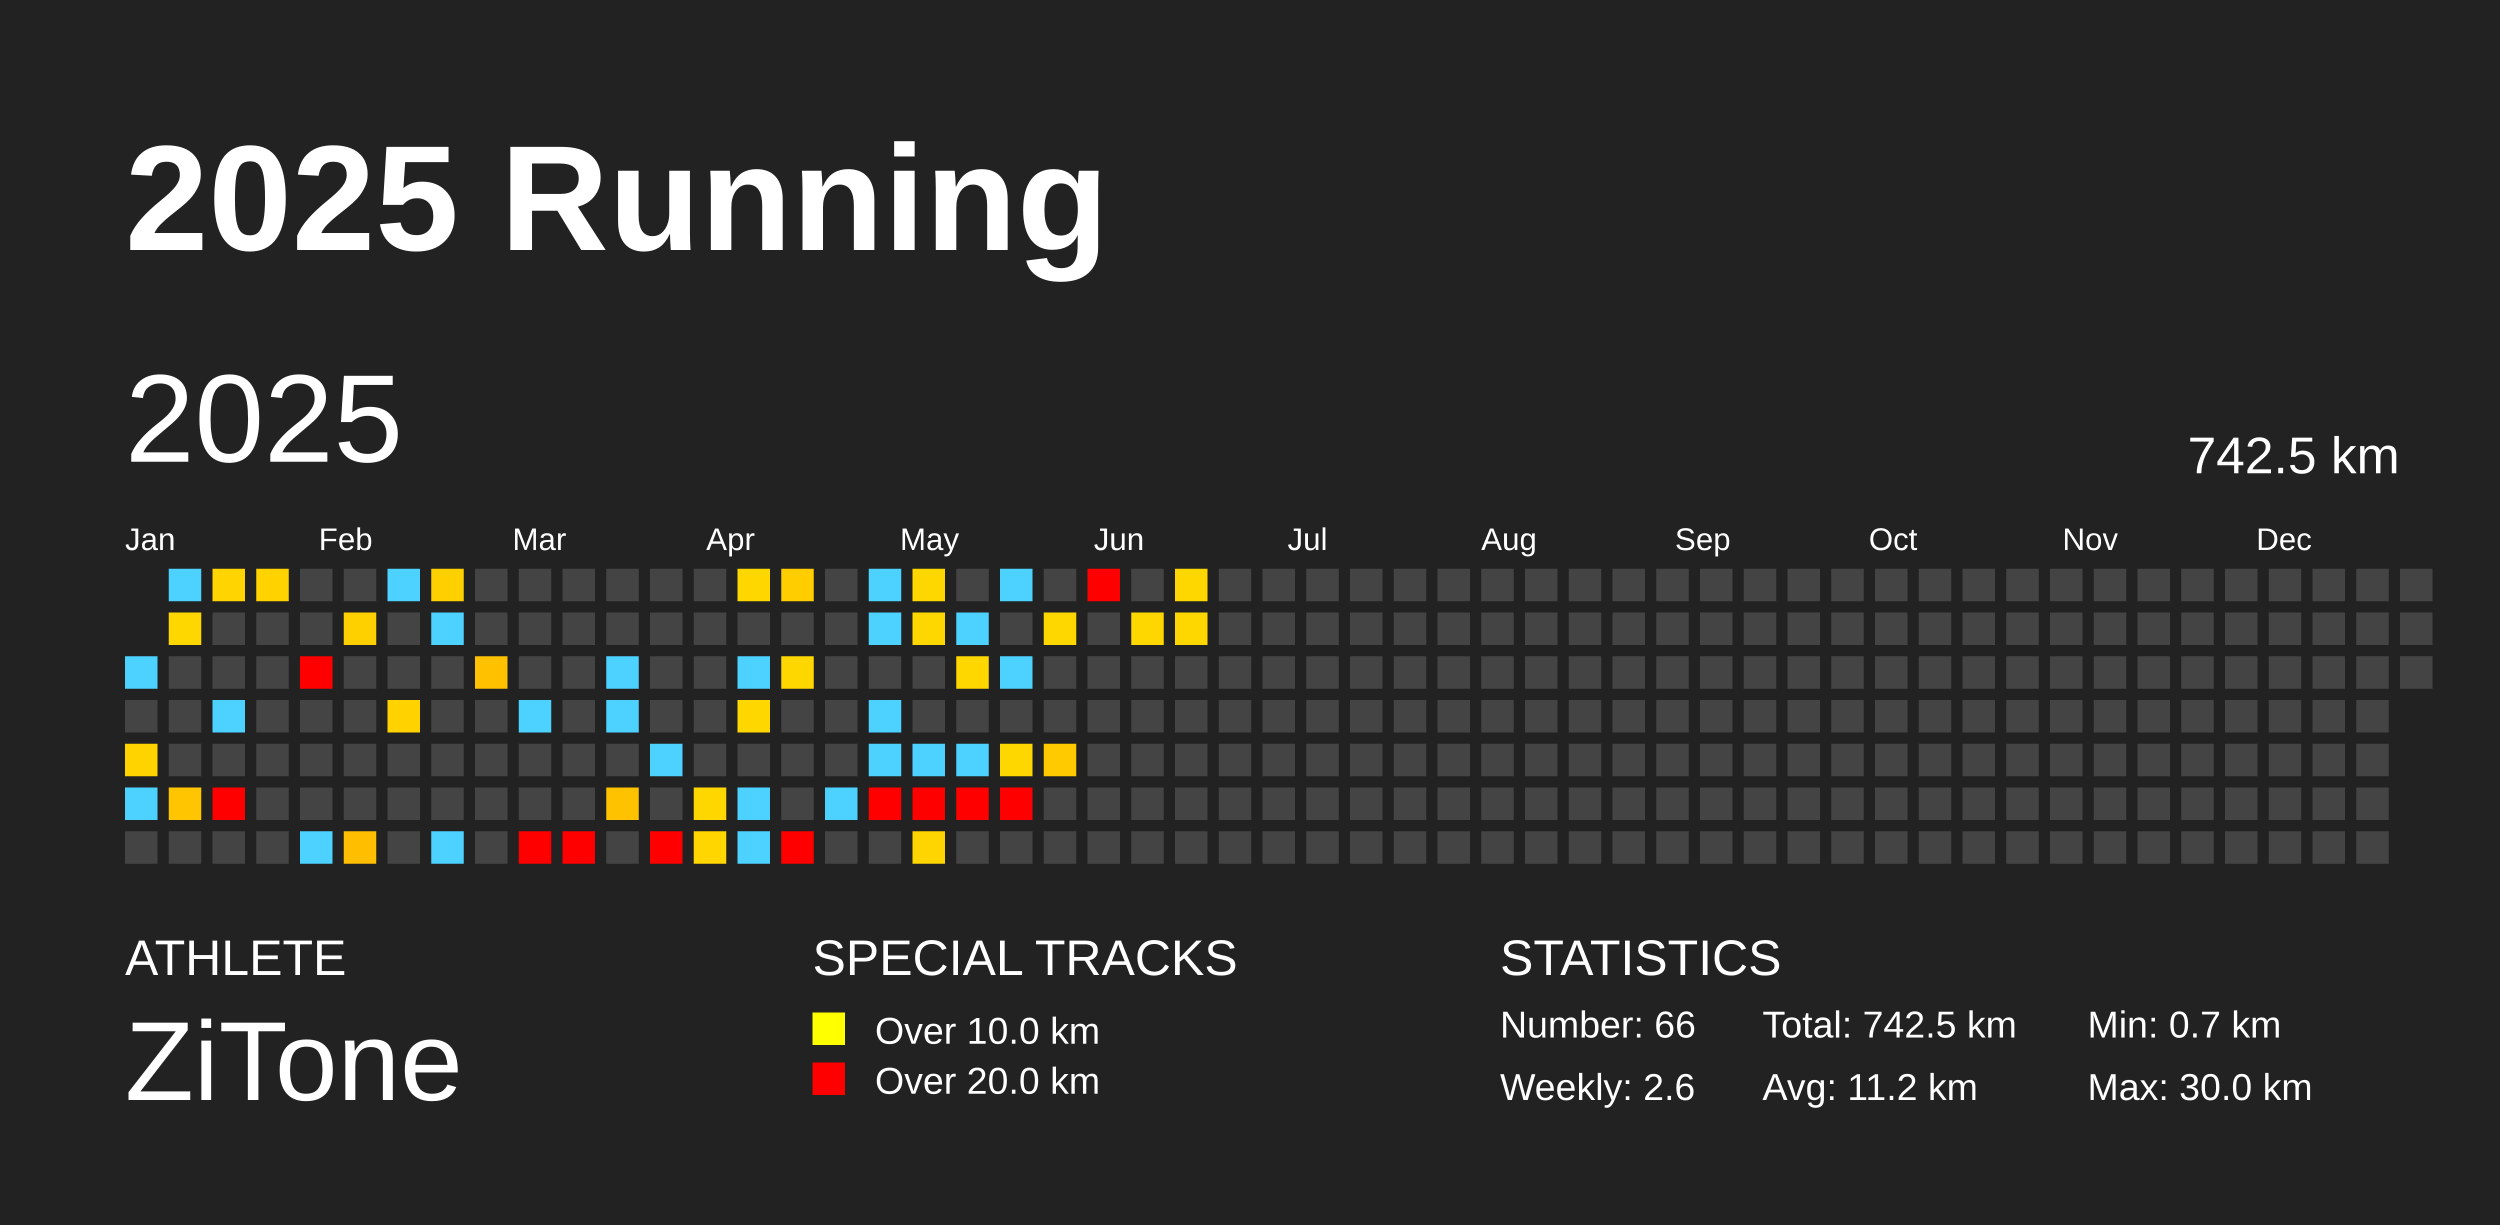
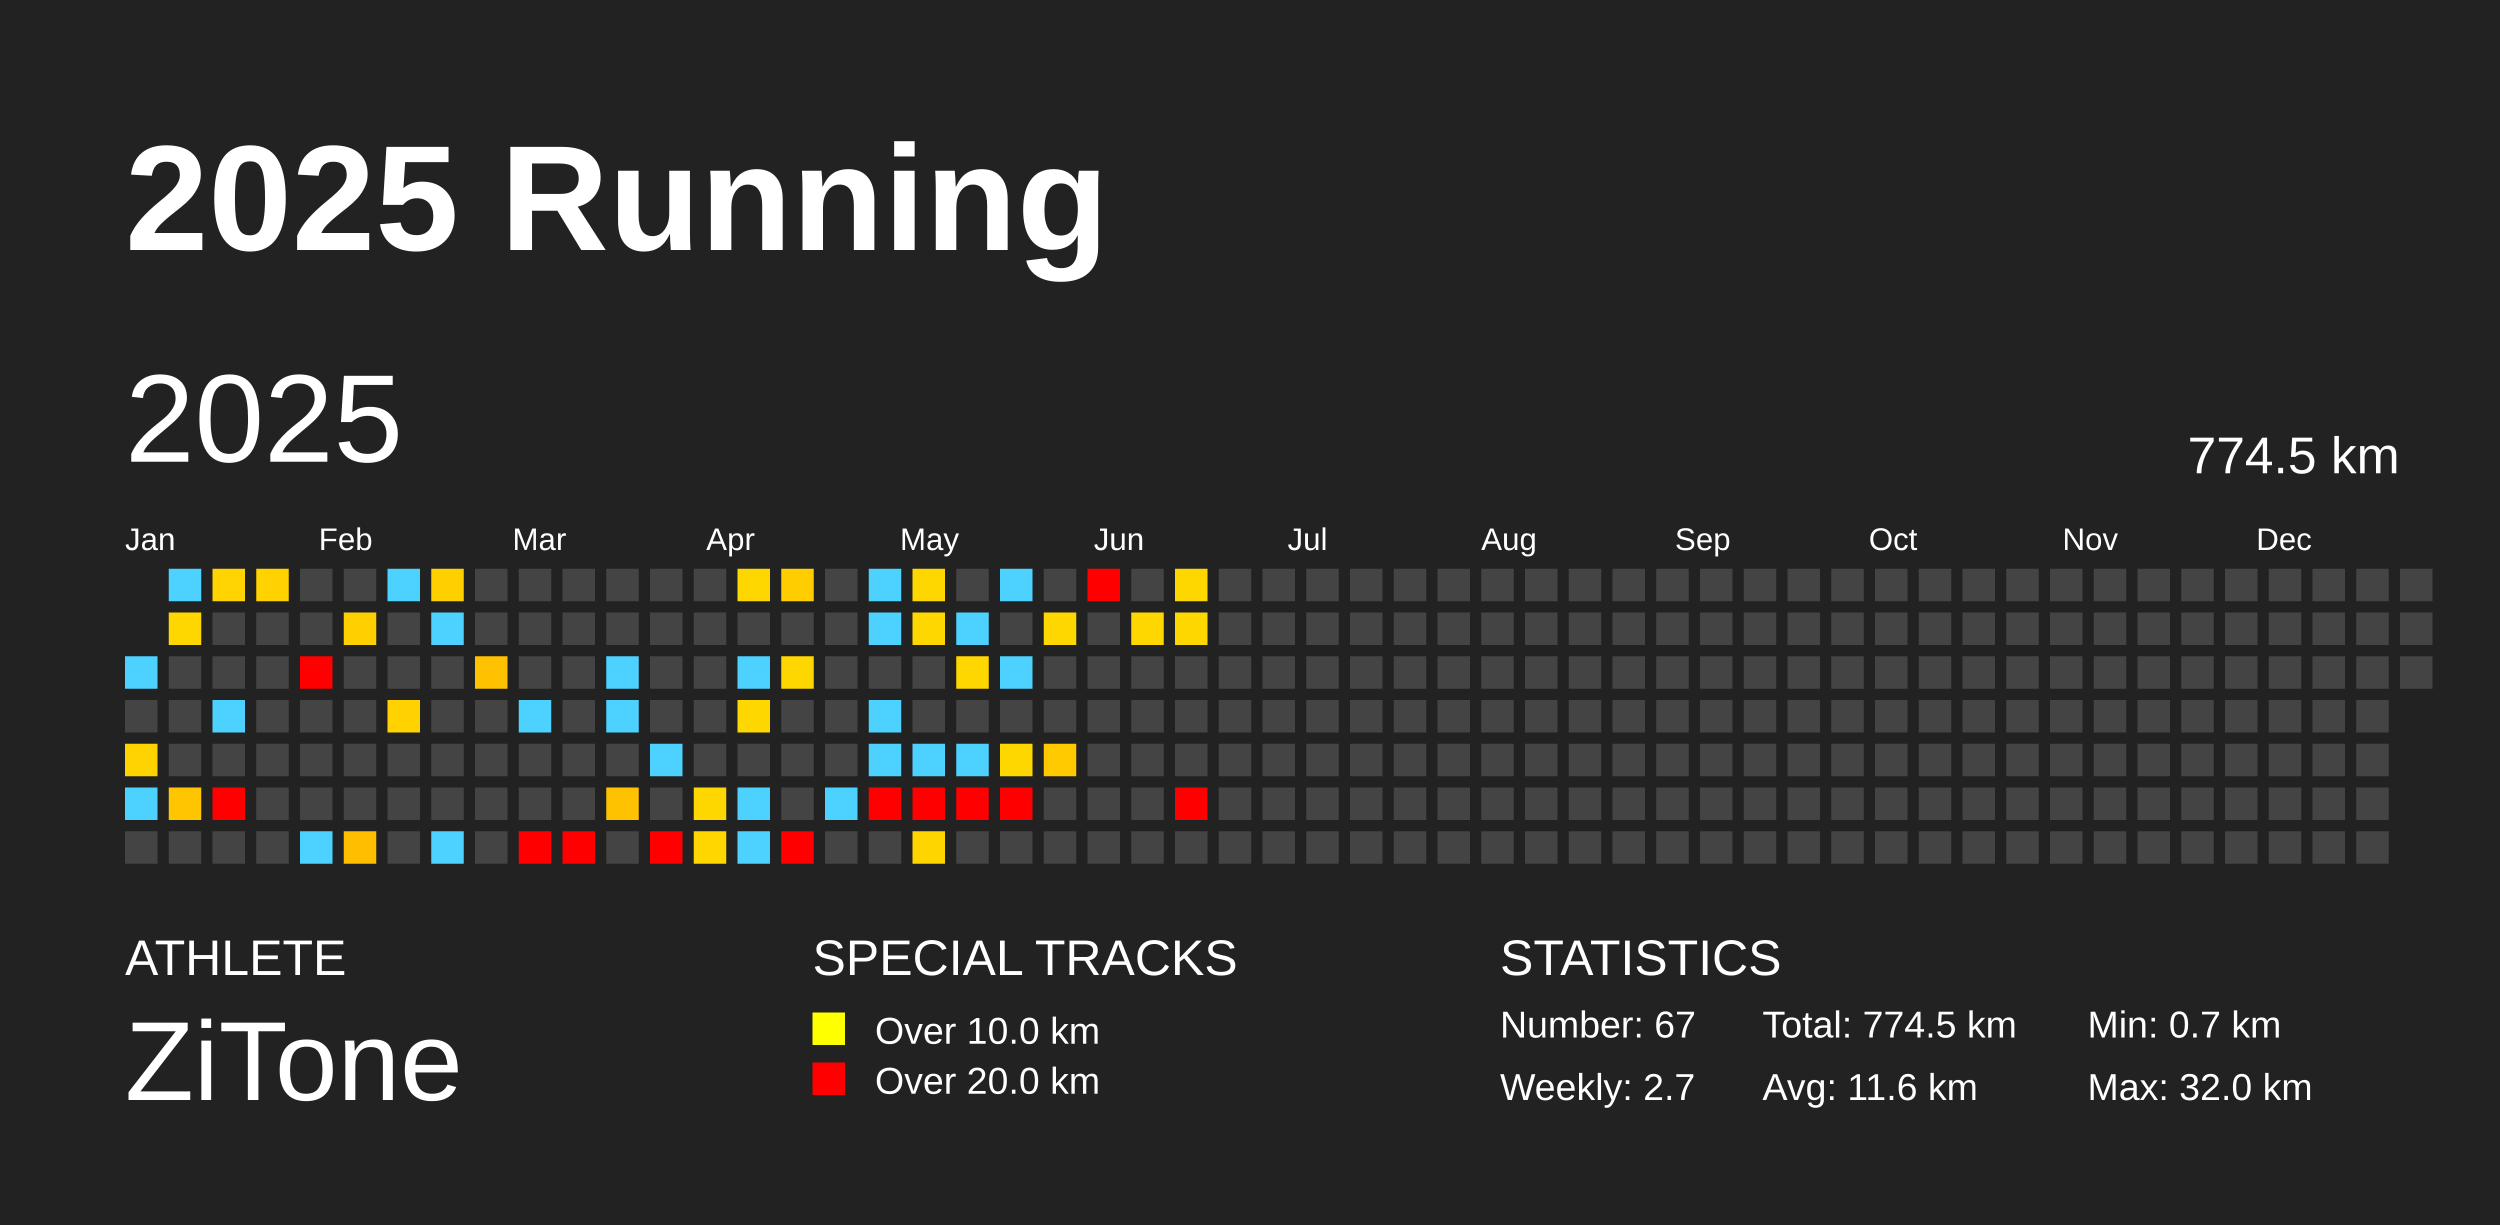
<svg xmlns="http://www.w3.org/2000/svg" baseProfile="full" height="98mm" version="1.1" viewBox="0,0,200,98" width="200mm">
  <defs />
  <rect fill="#222222" height="98" width="200" x="0" y="0" />
  <text fill="#FFFFFF" style="font-size:12px; font-family:Arial; font-weight:bold;" x="10" y="20">2025 Running</text>
  <text fill="#FFFFFF" style="font-size:4px; font-family:Arial" x="10" y="78">ATHLETE</text>
  <text fill="#FFFFFF" style="font-size:9px; font-family:Arial" x="10" y="88">ZiTone</text>
  <text fill="#FFFFFF" style="font-size:4px; font-family:Arial" x="65" y="78">SPECIAL TRACKS</text>
  <rect fill="yellow" height="2.6" width="2.6" x="65" y="81" />
  <text fill="#FFFFFF" style="font-size:3px; font-family:Arial" x="70" y="83.5">Over 10.0 km</text>
  <rect fill="red" height="2.6" width="2.6" x="65" y="85" />
  <text fill="#FFFFFF" style="font-size:3px; font-family:Arial" x="70" y="87.5">Over 20.0 km</text>
  <text fill="#FFFFFF" style="font-size:4px; font-family:Arial" x="120" y="78">STATISTICS</text>
-   <text fill="#FFFFFF" style="font-size:3px; font-family:Arial" x="120" y="83">Number: 66</text>
-   <text fill="#FFFFFF" style="font-size:3px; font-family:Arial" x="120" y="88">Weekly: 2.6</text>
-   <text fill="#FFFFFF" style="font-size:3px; font-family:Arial" x="141" y="83">Total: 742.5 km</text>
-   <text fill="#FFFFFF" style="font-size:3px; font-family:Arial" x="141" y="88">Avg: 11.2 km</text>
+   <text fill="#FFFFFF" style="font-size:3px; font-family:Arial" x="120" y="83">Number: 67</text>
+   <text fill="#FFFFFF" style="font-size:3px; font-family:Arial" x="120" y="88">Weekly: 2.7</text>
+   <text fill="#FFFFFF" style="font-size:3px; font-family:Arial" x="141" y="83">Total: 774.5 km</text>
+   <text fill="#FFFFFF" style="font-size:3px; font-family:Arial" x="141" y="88">Avg: 11.6 km</text>
  <text fill="#FFFFFF" style="font-size:3px; font-family:Arial" x="167" y="83">Min: 0.7 km</text>
-   <text fill="#FFFFFF" style="font-size:3px; font-family:Arial" x="167" y="88">Max: 30.0 km</text>
+   <text fill="#FFFFFF" style="font-size:3px; font-family:Arial" x="167" y="88">Max: 32.0 km</text>
  <text dominant-baseline="hanging" fill="#FFFFFF" style="font-size:10.0px; font-family:Arial;" x="10" y="30">2025</text>
-   <text dominant-baseline="hanging" fill="#FFFFFF" style="font-size:4.125px; font-family:Arial;" x="175" y="35">742.5 km</text>
+   <text dominant-baseline="hanging" fill="#FFFFFF" style="font-size:4.125px; font-family:Arial;" x="175" y="35">774.5 km</text>
  <text fill="#FFFFFF" style="font-size:2.5px; font-family:Arial" x="10.0" y="44">Jan</text>
  <text fill="#FFFFFF" style="font-size:2.5px; font-family:Arial" x="25.5" y="44">Feb</text>
  <text fill="#FFFFFF" style="font-size:2.5px; font-family:Arial" x="41.0" y="44">Mar</text>
  <text fill="#FFFFFF" style="font-size:2.5px; font-family:Arial" x="56.5" y="44">Apr</text>
  <text fill="#FFFFFF" style="font-size:2.5px; font-family:Arial" x="72.0" y="44">May</text>
  <text fill="#FFFFFF" style="font-size:2.5px; font-family:Arial" x="87.5" y="44">Jun</text>
  <text fill="#FFFFFF" style="font-size:2.5px; font-family:Arial" x="103.0" y="44">Jul</text>
  <text fill="#FFFFFF" style="font-size:2.5px; font-family:Arial" x="118.5" y="44">Aug</text>
  <text fill="#FFFFFF" style="font-size:2.5px; font-family:Arial" x="134.0" y="44">Sep</text>
  <text fill="#FFFFFF" style="font-size:2.5px; font-family:Arial" x="149.5" y="44">Oct</text>
  <text fill="#FFFFFF" style="font-size:2.5px; font-family:Arial" x="165.0" y="44">Nov</text>
  <text fill="#FFFFFF" style="font-size:2.5px; font-family:Arial" x="180.5" y="44">Dec</text>
  <rect fill="#4dd2ff" height="2.6" width="2.6" x="10.0" y="52.5" />
  <rect fill="#444444" height="2.6" width="2.6" x="10.0" y="56.0" />
  <rect fill="#ffd300" height="2.6" width="2.6" x="10.0" y="59.5" />
  <rect fill="#4dd2ff" height="2.6" width="2.6" x="10.0" y="63.0" />
  <rect fill="#444444" height="2.6" width="2.6" x="10.0" y="66.5" />
  <rect fill="#4dd2ff" height="2.6" width="2.6" x="13.5" y="45.5" />
  <rect fill="#ffd700" height="2.6" width="2.6" x="13.5" y="49.0" />
  <rect fill="#444444" height="2.6" width="2.6" x="13.5" y="52.5" />
  <rect fill="#444444" height="2.6" width="2.6" x="13.5" y="56.0" />
  <rect fill="#444444" height="2.6" width="2.6" x="13.5" y="59.5" />
  <rect fill="#ffc500" height="2.6" width="2.6" x="13.5" y="63.0" />
  <rect fill="#444444" height="2.6" width="2.6" x="13.5" y="66.5" />
  <rect fill="#ffd400" height="2.6" width="2.6" x="17.0" y="45.5" />
  <rect fill="#444444" height="2.6" width="2.6" x="17.0" y="49.0" />
  <rect fill="#444444" height="2.6" width="2.6" x="17.0" y="52.5" />
  <rect fill="#4dd2ff" height="2.6" width="2.6" x="17.0" y="56.0" />
  <rect fill="#444444" height="2.6" width="2.6" x="17.0" y="59.5" />
  <rect fill="red" height="2.6" width="2.6" x="17.0" y="63.0" />
  <rect fill="#444444" height="2.6" width="2.6" x="17.0" y="66.5" />
  <rect fill="#ffd200" height="2.6" width="2.6" x="20.5" y="45.5" />
  <rect fill="#444444" height="2.6" width="2.6" x="20.5" y="49.0" />
  <rect fill="#444444" height="2.6" width="2.6" x="20.5" y="52.5" />
  <rect fill="#444444" height="2.6" width="2.6" x="20.5" y="56.0" />
  <rect fill="#444444" height="2.6" width="2.6" x="20.5" y="59.5" />
  <rect fill="#444444" height="2.6" width="2.6" x="20.5" y="63.0" />
  <rect fill="#444444" height="2.6" width="2.6" x="20.5" y="66.5" />
  <rect fill="#444444" height="2.6" width="2.6" x="24.0" y="45.5" />
  <rect fill="#444444" height="2.6" width="2.6" x="24.0" y="49.0" />
  <rect fill="red" height="2.6" width="2.6" x="24.0" y="52.5" />
  <rect fill="#444444" height="2.6" width="2.6" x="24.0" y="56.0" />
  <rect fill="#444444" height="2.6" width="2.6" x="24.0" y="59.5" />
  <rect fill="#444444" height="2.6" width="2.6" x="24.0" y="63.0" />
  <rect fill="#4dd2ff" height="2.6" width="2.6" x="24.0" y="66.5" />
  <rect fill="#444444" height="2.6" width="2.6" x="27.5" y="45.5" />
  <rect fill="#ffd000" height="2.6" width="2.6" x="27.5" y="49.0" />
  <rect fill="#444444" height="2.6" width="2.6" x="27.5" y="52.5" />
  <rect fill="#444444" height="2.6" width="2.6" x="27.5" y="56.0" />
  <rect fill="#444444" height="2.6" width="2.6" x="27.5" y="59.5" />
  <rect fill="#444444" height="2.6" width="2.6" x="27.5" y="63.0" />
  <rect fill="#ffbe00" height="2.6" width="2.6" x="27.5" y="66.5" />
  <rect fill="#4dd2ff" height="2.6" width="2.6" x="31.0" y="45.5" />
  <rect fill="#444444" height="2.6" width="2.6" x="31.0" y="49.0" />
  <rect fill="#444444" height="2.6" width="2.6" x="31.0" y="52.5" />
  <rect fill="#ffd200" height="2.6" width="2.6" x="31.0" y="56.0" />
  <rect fill="#444444" height="2.6" width="2.6" x="31.0" y="59.5" />
  <rect fill="#444444" height="2.6" width="2.6" x="31.0" y="63.0" />
  <rect fill="#444444" height="2.6" width="2.6" x="31.0" y="66.5" />
  <rect fill="#ffd000" height="2.6" width="2.6" x="34.5" y="45.5" />
  <rect fill="#4dd2ff" height="2.6" width="2.6" x="34.5" y="49.0" />
  <rect fill="#444444" height="2.6" width="2.6" x="34.5" y="52.5" />
  <rect fill="#444444" height="2.6" width="2.6" x="34.5" y="56.0" />
  <rect fill="#444444" height="2.6" width="2.6" x="34.5" y="59.5" />
  <rect fill="#444444" height="2.6" width="2.6" x="34.5" y="63.0" />
  <rect fill="#4dd2ff" height="2.6" width="2.6" x="34.5" y="66.5" />
  <rect fill="#444444" height="2.6" width="2.6" x="38.0" y="45.5" />
  <rect fill="#444444" height="2.6" width="2.6" x="38.0" y="49.0" />
  <rect fill="#ffc100" height="2.6" width="2.6" x="38.0" y="52.5" />
  <rect fill="#444444" height="2.6" width="2.6" x="38.0" y="56.0" />
  <rect fill="#444444" height="2.6" width="2.6" x="38.0" y="59.5" />
  <rect fill="#444444" height="2.6" width="2.6" x="38.0" y="63.0" />
  <rect fill="#444444" height="2.6" width="2.6" x="38.0" y="66.5" />
  <rect fill="#444444" height="2.6" width="2.6" x="41.5" y="45.5" />
  <rect fill="#444444" height="2.6" width="2.6" x="41.5" y="49.0" />
  <rect fill="#444444" height="2.6" width="2.6" x="41.5" y="52.5" />
  <rect fill="#4dd2ff" height="2.6" width="2.6" x="41.5" y="56.0" />
  <rect fill="#444444" height="2.6" width="2.6" x="41.5" y="59.5" />
  <rect fill="#444444" height="2.6" width="2.6" x="41.5" y="63.0" />
  <rect fill="red" height="2.6" width="2.6" x="41.5" y="66.5" />
  <rect fill="#444444" height="2.6" width="2.6" x="45.0" y="45.5" />
  <rect fill="#444444" height="2.6" width="2.6" x="45.0" y="49.0" />
  <rect fill="#444444" height="2.6" width="2.6" x="45.0" y="52.5" />
  <rect fill="#444444" height="2.6" width="2.6" x="45.0" y="56.0" />
  <rect fill="#444444" height="2.6" width="2.6" x="45.0" y="59.5" />
  <rect fill="#444444" height="2.6" width="2.6" x="45.0" y="63.0" />
  <rect fill="red" height="2.6" width="2.6" x="45.0" y="66.5" />
  <rect fill="#444444" height="2.6" width="2.6" x="48.5" y="45.5" />
  <rect fill="#444444" height="2.6" width="2.6" x="48.5" y="49.0" />
  <rect fill="#4dd2ff" height="2.6" width="2.6" x="48.5" y="52.5" />
  <rect fill="#4dd2ff" height="2.6" width="2.6" x="48.5" y="56.0" />
  <rect fill="#444444" height="2.6" width="2.6" x="48.5" y="59.5" />
  <rect fill="#ffc200" height="2.6" width="2.6" x="48.5" y="63.0" />
  <rect fill="#444444" height="2.6" width="2.6" x="48.5" y="66.5" />
  <rect fill="#444444" height="2.6" width="2.6" x="52.0" y="45.5" />
  <rect fill="#444444" height="2.6" width="2.6" x="52.0" y="49.0" />
  <rect fill="#444444" height="2.6" width="2.6" x="52.0" y="52.5" />
  <rect fill="#444444" height="2.6" width="2.6" x="52.0" y="56.0" />
  <rect fill="#4dd2ff" height="2.6" width="2.6" x="52.0" y="59.5" />
  <rect fill="#444444" height="2.6" width="2.6" x="52.0" y="63.0" />
  <rect fill="red" height="2.6" width="2.6" x="52.0" y="66.5" />
  <rect fill="#444444" height="2.6" width="2.6" x="55.5" y="45.5" />
  <rect fill="#444444" height="2.6" width="2.6" x="55.5" y="49.0" />
  <rect fill="#444444" height="2.6" width="2.6" x="55.5" y="52.5" />
  <rect fill="#444444" height="2.6" width="2.6" x="55.5" y="56.0" />
  <rect fill="#444444" height="2.6" width="2.6" x="55.5" y="59.5" />
  <rect fill="#ffd700" height="2.6" width="2.6" x="55.5" y="63.0" />
  <rect fill="#ffd600" height="2.6" width="2.6" x="55.5" y="66.5" />
  <rect fill="#ffd700" height="2.6" width="2.6" x="59.0" y="45.5" />
  <rect fill="#444444" height="2.6" width="2.6" x="59.0" y="49.0" />
  <rect fill="#4dd2ff" height="2.6" width="2.6" x="59.0" y="52.5" />
  <rect fill="#ffd700" height="2.6" width="2.6" x="59.0" y="56.0" />
  <rect fill="#444444" height="2.6" width="2.6" x="59.0" y="59.5" />
  <rect fill="#4dd2ff" height="2.6" width="2.6" x="59.0" y="63.0" />
  <rect fill="#4dd2ff" height="2.6" width="2.6" x="59.0" y="66.5" />
  <rect fill="#ffcd00" height="2.6" width="2.6" x="62.5" y="45.5" />
  <rect fill="#444444" height="2.6" width="2.6" x="62.5" y="49.0" />
  <rect fill="#ffd700" height="2.6" width="2.6" x="62.5" y="52.5" />
  <rect fill="#444444" height="2.6" width="2.6" x="62.5" y="56.0" />
  <rect fill="#444444" height="2.6" width="2.6" x="62.5" y="59.5" />
  <rect fill="#444444" height="2.6" width="2.6" x="62.5" y="63.0" />
  <rect fill="red" height="2.6" width="2.6" x="62.5" y="66.5" />
  <rect fill="#444444" height="2.6" width="2.6" x="66.0" y="45.5" />
  <rect fill="#444444" height="2.6" width="2.6" x="66.0" y="49.0" />
  <rect fill="#444444" height="2.6" width="2.6" x="66.0" y="52.5" />
  <rect fill="#444444" height="2.6" width="2.6" x="66.0" y="56.0" />
  <rect fill="#444444" height="2.6" width="2.6" x="66.0" y="59.5" />
  <rect fill="#4dd2ff" height="2.6" width="2.6" x="66.0" y="63.0" />
  <rect fill="#444444" height="2.6" width="2.6" x="66.0" y="66.5" />
  <rect fill="#4dd2ff" height="2.6" width="2.6" x="69.5" y="45.5" />
  <rect fill="#4dd2ff" height="2.6" width="2.6" x="69.5" y="49.0" />
  <rect fill="#444444" height="2.6" width="2.6" x="69.5" y="52.5" />
  <rect fill="#4dd2ff" height="2.6" width="2.6" x="69.5" y="56.0" />
  <rect fill="#4dd2ff" height="2.6" width="2.6" x="69.5" y="59.5" />
  <rect fill="red" height="2.6" width="2.6" x="69.5" y="63.0" />
  <rect fill="#444444" height="2.6" width="2.6" x="69.5" y="66.5" />
  <rect fill="#ffd700" height="2.6" width="2.6" x="73.0" y="45.5" />
  <rect fill="#ffd700" height="2.6" width="2.6" x="73.0" y="49.0" />
  <rect fill="#444444" height="2.6" width="2.6" x="73.0" y="52.5" />
  <rect fill="#444444" height="2.6" width="2.6" x="73.0" y="56.0" />
  <rect fill="#4dd2ff" height="2.6" width="2.6" x="73.0" y="59.5" />
  <rect fill="red" height="2.6" width="2.6" x="73.0" y="63.0" />
  <rect fill="#ffd500" height="2.6" width="2.6" x="73.0" y="66.5" />
  <rect fill="#444444" height="2.6" width="2.6" x="76.5" y="45.5" />
  <rect fill="#4dd2ff" height="2.6" width="2.6" x="76.5" y="49.0" />
  <rect fill="#ffd700" height="2.6" width="2.6" x="76.5" y="52.5" />
  <rect fill="#444444" height="2.6" width="2.6" x="76.5" y="56.0" />
  <rect fill="#4dd2ff" height="2.6" width="2.6" x="76.5" y="59.5" />
  <rect fill="red" height="2.6" width="2.6" x="76.5" y="63.0" />
  <rect fill="#444444" height="2.6" width="2.6" x="76.5" y="66.5" />
  <rect fill="#4dd2ff" height="2.6" width="2.6" x="80.0" y="45.5" />
  <rect fill="#444444" height="2.6" width="2.6" x="80.0" y="49.0" />
  <rect fill="#4dd2ff" height="2.6" width="2.6" x="80.0" y="52.5" />
  <rect fill="#444444" height="2.6" width="2.6" x="80.0" y="56.0" />
  <rect fill="#ffd700" height="2.6" width="2.6" x="80.0" y="59.5" />
  <rect fill="red" height="2.6" width="2.6" x="80.0" y="63.0" />
  <rect fill="#444444" height="2.6" width="2.6" x="80.0" y="66.5" />
  <rect fill="#444444" height="2.6" width="2.6" x="83.5" y="45.5" />
  <rect fill="#ffd700" height="2.6" width="2.6" x="83.5" y="49.0" />
  <rect fill="#444444" height="2.6" width="2.6" x="83.5" y="52.5" />
  <rect fill="#444444" height="2.6" width="2.6" x="83.5" y="56.0" />
  <rect fill="#ffcb00" height="2.6" width="2.6" x="83.5" y="59.5" />
  <rect fill="#444444" height="2.6" width="2.6" x="83.5" y="63.0" />
  <rect fill="#444444" height="2.6" width="2.6" x="83.5" y="66.5" />
  <rect fill="red" height="2.6" width="2.6" x="87.0" y="45.5" />
  <rect fill="#444444" height="2.6" width="2.6" x="87.0" y="49.0" />
  <rect fill="#444444" height="2.6" width="2.6" x="87.0" y="52.5" />
  <rect fill="#444444" height="2.6" width="2.6" x="87.0" y="56.0" />
  <rect fill="#444444" height="2.6" width="2.6" x="87.0" y="59.5" />
  <rect fill="#444444" height="2.6" width="2.6" x="87.0" y="63.0" />
  <rect fill="#444444" height="2.6" width="2.6" x="87.0" y="66.5" />
  <rect fill="#444444" height="2.6" width="2.6" x="90.5" y="45.5" />
  <rect fill="#ffd700" height="2.6" width="2.6" x="90.5" y="49.0" />
  <rect fill="#444444" height="2.6" width="2.6" x="90.5" y="52.5" />
  <rect fill="#444444" height="2.6" width="2.6" x="90.5" y="56.0" />
  <rect fill="#444444" height="2.6" width="2.6" x="90.5" y="59.5" />
  <rect fill="#444444" height="2.6" width="2.6" x="90.5" y="63.0" />
  <rect fill="#444444" height="2.6" width="2.6" x="90.5" y="66.5" />
  <rect fill="#ffd700" height="2.6" width="2.6" x="94.0" y="45.5" />
  <rect fill="#ffd700" height="2.6" width="2.6" x="94.0" y="49.0" />
  <rect fill="#444444" height="2.6" width="2.6" x="94.0" y="52.5" />
  <rect fill="#444444" height="2.6" width="2.6" x="94.0" y="56.0" />
  <rect fill="#444444" height="2.6" width="2.6" x="94.0" y="59.5" />
-   <rect fill="#444444" height="2.6" width="2.6" x="94.0" y="63.0" />
+   <rect fill="red" height="2.6" width="2.6" x="94.0" y="63.0" />
  <rect fill="#444444" height="2.6" width="2.6" x="94.0" y="66.5" />
  <rect fill="#444444" height="2.6" width="2.6" x="97.5" y="45.5" />
  <rect fill="#444444" height="2.6" width="2.6" x="97.5" y="49.0" />
  <rect fill="#444444" height="2.6" width="2.6" x="97.5" y="52.5" />
  <rect fill="#444444" height="2.6" width="2.6" x="97.5" y="56.0" />
  <rect fill="#444444" height="2.6" width="2.6" x="97.5" y="59.5" />
  <rect fill="#444444" height="2.6" width="2.6" x="97.5" y="63.0" />
  <rect fill="#444444" height="2.6" width="2.6" x="97.5" y="66.5" />
  <rect fill="#444444" height="2.6" width="2.6" x="101.0" y="45.5" />
  <rect fill="#444444" height="2.6" width="2.6" x="101.0" y="49.0" />
  <rect fill="#444444" height="2.6" width="2.6" x="101.0" y="52.5" />
  <rect fill="#444444" height="2.6" width="2.6" x="101.0" y="56.0" />
  <rect fill="#444444" height="2.6" width="2.6" x="101.0" y="59.5" />
  <rect fill="#444444" height="2.6" width="2.6" x="101.0" y="63.0" />
  <rect fill="#444444" height="2.6" width="2.6" x="101.0" y="66.5" />
  <rect fill="#444444" height="2.6" width="2.6" x="104.5" y="45.5" />
  <rect fill="#444444" height="2.6" width="2.6" x="104.5" y="49.0" />
  <rect fill="#444444" height="2.6" width="2.6" x="104.5" y="52.5" />
  <rect fill="#444444" height="2.6" width="2.6" x="104.5" y="56.0" />
  <rect fill="#444444" height="2.6" width="2.6" x="104.5" y="59.5" />
  <rect fill="#444444" height="2.6" width="2.6" x="104.5" y="63.0" />
  <rect fill="#444444" height="2.6" width="2.6" x="104.5" y="66.5" />
  <rect fill="#444444" height="2.6" width="2.6" x="108.0" y="45.5" />
  <rect fill="#444444" height="2.6" width="2.6" x="108.0" y="49.0" />
  <rect fill="#444444" height="2.6" width="2.6" x="108.0" y="52.5" />
  <rect fill="#444444" height="2.6" width="2.6" x="108.0" y="56.0" />
  <rect fill="#444444" height="2.6" width="2.6" x="108.0" y="59.5" />
  <rect fill="#444444" height="2.6" width="2.6" x="108.0" y="63.0" />
  <rect fill="#444444" height="2.6" width="2.6" x="108.0" y="66.5" />
  <rect fill="#444444" height="2.6" width="2.6" x="111.5" y="45.5" />
  <rect fill="#444444" height="2.6" width="2.6" x="111.5" y="49.0" />
  <rect fill="#444444" height="2.6" width="2.6" x="111.5" y="52.5" />
  <rect fill="#444444" height="2.6" width="2.6" x="111.5" y="56.0" />
  <rect fill="#444444" height="2.6" width="2.6" x="111.5" y="59.5" />
  <rect fill="#444444" height="2.6" width="2.6" x="111.5" y="63.0" />
  <rect fill="#444444" height="2.6" width="2.6" x="111.5" y="66.5" />
  <rect fill="#444444" height="2.6" width="2.6" x="115.0" y="45.5" />
  <rect fill="#444444" height="2.6" width="2.6" x="115.0" y="49.0" />
  <rect fill="#444444" height="2.6" width="2.6" x="115.0" y="52.5" />
  <rect fill="#444444" height="2.6" width="2.6" x="115.0" y="56.0" />
  <rect fill="#444444" height="2.6" width="2.6" x="115.0" y="59.5" />
  <rect fill="#444444" height="2.6" width="2.6" x="115.0" y="63.0" />
  <rect fill="#444444" height="2.6" width="2.6" x="115.0" y="66.5" />
  <rect fill="#444444" height="2.6" width="2.6" x="118.5" y="45.5" />
  <rect fill="#444444" height="2.6" width="2.6" x="118.5" y="49.0" />
  <rect fill="#444444" height="2.6" width="2.6" x="118.5" y="52.5" />
  <rect fill="#444444" height="2.6" width="2.6" x="118.5" y="56.0" />
  <rect fill="#444444" height="2.6" width="2.6" x="118.5" y="59.5" />
  <rect fill="#444444" height="2.6" width="2.6" x="118.5" y="63.0" />
  <rect fill="#444444" height="2.6" width="2.6" x="118.5" y="66.5" />
  <rect fill="#444444" height="2.6" width="2.6" x="122.0" y="45.5" />
  <rect fill="#444444" height="2.6" width="2.6" x="122.0" y="49.0" />
  <rect fill="#444444" height="2.6" width="2.6" x="122.0" y="52.5" />
  <rect fill="#444444" height="2.6" width="2.6" x="122.0" y="56.0" />
  <rect fill="#444444" height="2.6" width="2.6" x="122.0" y="59.5" />
  <rect fill="#444444" height="2.6" width="2.6" x="122.0" y="63.0" />
  <rect fill="#444444" height="2.6" width="2.6" x="122.0" y="66.5" />
  <rect fill="#444444" height="2.6" width="2.6" x="125.5" y="45.5" />
  <rect fill="#444444" height="2.6" width="2.6" x="125.5" y="49.0" />
  <rect fill="#444444" height="2.6" width="2.6" x="125.5" y="52.5" />
  <rect fill="#444444" height="2.6" width="2.6" x="125.5" y="56.0" />
  <rect fill="#444444" height="2.6" width="2.6" x="125.5" y="59.5" />
  <rect fill="#444444" height="2.6" width="2.6" x="125.5" y="63.0" />
  <rect fill="#444444" height="2.6" width="2.6" x="125.5" y="66.5" />
  <rect fill="#444444" height="2.6" width="2.6" x="129.0" y="45.5" />
  <rect fill="#444444" height="2.6" width="2.6" x="129.0" y="49.0" />
  <rect fill="#444444" height="2.6" width="2.6" x="129.0" y="52.5" />
  <rect fill="#444444" height="2.6" width="2.6" x="129.0" y="56.0" />
  <rect fill="#444444" height="2.6" width="2.6" x="129.0" y="59.5" />
  <rect fill="#444444" height="2.6" width="2.6" x="129.0" y="63.0" />
  <rect fill="#444444" height="2.6" width="2.6" x="129.0" y="66.5" />
  <rect fill="#444444" height="2.6" width="2.6" x="132.5" y="45.5" />
  <rect fill="#444444" height="2.6" width="2.6" x="132.5" y="49.0" />
  <rect fill="#444444" height="2.6" width="2.6" x="132.5" y="52.5" />
  <rect fill="#444444" height="2.6" width="2.6" x="132.5" y="56.0" />
  <rect fill="#444444" height="2.6" width="2.6" x="132.5" y="59.5" />
  <rect fill="#444444" height="2.6" width="2.6" x="132.5" y="63.0" />
  <rect fill="#444444" height="2.6" width="2.6" x="132.5" y="66.5" />
  <rect fill="#444444" height="2.6" width="2.6" x="136.0" y="45.5" />
  <rect fill="#444444" height="2.6" width="2.6" x="136.0" y="49.0" />
  <rect fill="#444444" height="2.6" width="2.6" x="136.0" y="52.5" />
  <rect fill="#444444" height="2.6" width="2.6" x="136.0" y="56.0" />
  <rect fill="#444444" height="2.6" width="2.6" x="136.0" y="59.5" />
  <rect fill="#444444" height="2.6" width="2.6" x="136.0" y="63.0" />
  <rect fill="#444444" height="2.6" width="2.6" x="136.0" y="66.5" />
  <rect fill="#444444" height="2.6" width="2.6" x="139.5" y="45.5" />
  <rect fill="#444444" height="2.6" width="2.6" x="139.5" y="49.0" />
  <rect fill="#444444" height="2.6" width="2.6" x="139.5" y="52.5" />
  <rect fill="#444444" height="2.6" width="2.6" x="139.5" y="56.0" />
  <rect fill="#444444" height="2.6" width="2.6" x="139.5" y="59.5" />
  <rect fill="#444444" height="2.6" width="2.6" x="139.5" y="63.0" />
  <rect fill="#444444" height="2.6" width="2.6" x="139.5" y="66.5" />
  <rect fill="#444444" height="2.6" width="2.6" x="143.0" y="45.5" />
  <rect fill="#444444" height="2.6" width="2.6" x="143.0" y="49.0" />
  <rect fill="#444444" height="2.6" width="2.6" x="143.0" y="52.5" />
  <rect fill="#444444" height="2.6" width="2.6" x="143.0" y="56.0" />
  <rect fill="#444444" height="2.6" width="2.6" x="143.0" y="59.5" />
  <rect fill="#444444" height="2.6" width="2.6" x="143.0" y="63.0" />
  <rect fill="#444444" height="2.6" width="2.6" x="143.0" y="66.5" />
  <rect fill="#444444" height="2.6" width="2.6" x="146.5" y="45.5" />
  <rect fill="#444444" height="2.6" width="2.6" x="146.5" y="49.0" />
  <rect fill="#444444" height="2.6" width="2.6" x="146.5" y="52.5" />
  <rect fill="#444444" height="2.6" width="2.6" x="146.5" y="56.0" />
  <rect fill="#444444" height="2.6" width="2.6" x="146.5" y="59.5" />
  <rect fill="#444444" height="2.6" width="2.6" x="146.5" y="63.0" />
  <rect fill="#444444" height="2.6" width="2.6" x="146.5" y="66.5" />
  <rect fill="#444444" height="2.6" width="2.6" x="150.0" y="45.5" />
  <rect fill="#444444" height="2.6" width="2.6" x="150.0" y="49.0" />
  <rect fill="#444444" height="2.6" width="2.6" x="150.0" y="52.5" />
  <rect fill="#444444" height="2.6" width="2.6" x="150.0" y="56.0" />
  <rect fill="#444444" height="2.6" width="2.6" x="150.0" y="59.5" />
  <rect fill="#444444" height="2.6" width="2.6" x="150.0" y="63.0" />
  <rect fill="#444444" height="2.6" width="2.6" x="150.0" y="66.5" />
  <rect fill="#444444" height="2.6" width="2.6" x="153.5" y="45.5" />
  <rect fill="#444444" height="2.6" width="2.6" x="153.5" y="49.0" />
  <rect fill="#444444" height="2.6" width="2.6" x="153.5" y="52.5" />
  <rect fill="#444444" height="2.6" width="2.6" x="153.5" y="56.0" />
  <rect fill="#444444" height="2.6" width="2.6" x="153.5" y="59.5" />
  <rect fill="#444444" height="2.6" width="2.6" x="153.5" y="63.0" />
  <rect fill="#444444" height="2.6" width="2.6" x="153.5" y="66.5" />
  <rect fill="#444444" height="2.6" width="2.6" x="157.0" y="45.5" />
  <rect fill="#444444" height="2.6" width="2.6" x="157.0" y="49.0" />
  <rect fill="#444444" height="2.6" width="2.6" x="157.0" y="52.5" />
  <rect fill="#444444" height="2.6" width="2.6" x="157.0" y="56.0" />
  <rect fill="#444444" height="2.6" width="2.6" x="157.0" y="59.5" />
  <rect fill="#444444" height="2.6" width="2.6" x="157.0" y="63.0" />
  <rect fill="#444444" height="2.6" width="2.6" x="157.0" y="66.5" />
  <rect fill="#444444" height="2.6" width="2.6" x="160.5" y="45.5" />
  <rect fill="#444444" height="2.6" width="2.6" x="160.5" y="49.0" />
  <rect fill="#444444" height="2.6" width="2.6" x="160.5" y="52.5" />
  <rect fill="#444444" height="2.6" width="2.6" x="160.5" y="56.0" />
  <rect fill="#444444" height="2.6" width="2.6" x="160.5" y="59.5" />
  <rect fill="#444444" height="2.6" width="2.6" x="160.5" y="63.0" />
  <rect fill="#444444" height="2.6" width="2.6" x="160.5" y="66.5" />
  <rect fill="#444444" height="2.6" width="2.6" x="164.0" y="45.5" />
  <rect fill="#444444" height="2.6" width="2.6" x="164.0" y="49.0" />
  <rect fill="#444444" height="2.6" width="2.6" x="164.0" y="52.5" />
  <rect fill="#444444" height="2.6" width="2.6" x="164.0" y="56.0" />
  <rect fill="#444444" height="2.6" width="2.6" x="164.0" y="59.5" />
  <rect fill="#444444" height="2.6" width="2.6" x="164.0" y="63.0" />
  <rect fill="#444444" height="2.6" width="2.6" x="164.0" y="66.5" />
  <rect fill="#444444" height="2.6" width="2.6" x="167.5" y="45.5" />
  <rect fill="#444444" height="2.6" width="2.6" x="167.5" y="49.0" />
  <rect fill="#444444" height="2.6" width="2.6" x="167.5" y="52.5" />
  <rect fill="#444444" height="2.6" width="2.6" x="167.5" y="56.0" />
  <rect fill="#444444" height="2.6" width="2.6" x="167.5" y="59.5" />
  <rect fill="#444444" height="2.6" width="2.6" x="167.5" y="63.0" />
  <rect fill="#444444" height="2.6" width="2.6" x="167.5" y="66.5" />
  <rect fill="#444444" height="2.6" width="2.6" x="171.0" y="45.5" />
  <rect fill="#444444" height="2.6" width="2.6" x="171.0" y="49.0" />
  <rect fill="#444444" height="2.6" width="2.6" x="171.0" y="52.5" />
  <rect fill="#444444" height="2.6" width="2.6" x="171.0" y="56.0" />
  <rect fill="#444444" height="2.6" width="2.6" x="171.0" y="59.5" />
  <rect fill="#444444" height="2.6" width="2.6" x="171.0" y="63.0" />
  <rect fill="#444444" height="2.6" width="2.6" x="171.0" y="66.5" />
  <rect fill="#444444" height="2.6" width="2.6" x="174.5" y="45.5" />
  <rect fill="#444444" height="2.6" width="2.6" x="174.5" y="49.0" />
  <rect fill="#444444" height="2.6" width="2.6" x="174.5" y="52.5" />
  <rect fill="#444444" height="2.6" width="2.6" x="174.5" y="56.0" />
  <rect fill="#444444" height="2.6" width="2.6" x="174.5" y="59.5" />
  <rect fill="#444444" height="2.6" width="2.6" x="174.5" y="63.0" />
  <rect fill="#444444" height="2.6" width="2.6" x="174.5" y="66.5" />
  <rect fill="#444444" height="2.6" width="2.6" x="178.0" y="45.5" />
  <rect fill="#444444" height="2.6" width="2.6" x="178.0" y="49.0" />
  <rect fill="#444444" height="2.6" width="2.6" x="178.0" y="52.5" />
  <rect fill="#444444" height="2.6" width="2.6" x="178.0" y="56.0" />
  <rect fill="#444444" height="2.6" width="2.6" x="178.0" y="59.5" />
  <rect fill="#444444" height="2.6" width="2.6" x="178.0" y="63.0" />
  <rect fill="#444444" height="2.6" width="2.6" x="178.0" y="66.5" />
  <rect fill="#444444" height="2.6" width="2.6" x="181.5" y="45.5" />
  <rect fill="#444444" height="2.6" width="2.6" x="181.5" y="49.0" />
  <rect fill="#444444" height="2.6" width="2.6" x="181.5" y="52.5" />
  <rect fill="#444444" height="2.6" width="2.6" x="181.5" y="56.0" />
  <rect fill="#444444" height="2.6" width="2.6" x="181.5" y="59.5" />
  <rect fill="#444444" height="2.6" width="2.6" x="181.5" y="63.0" />
  <rect fill="#444444" height="2.6" width="2.6" x="181.5" y="66.5" />
  <rect fill="#444444" height="2.6" width="2.6" x="185.0" y="45.5" />
  <rect fill="#444444" height="2.6" width="2.6" x="185.0" y="49.0" />
  <rect fill="#444444" height="2.6" width="2.6" x="185.0" y="52.5" />
  <rect fill="#444444" height="2.6" width="2.6" x="185.0" y="56.0" />
  <rect fill="#444444" height="2.6" width="2.6" x="185.0" y="59.5" />
  <rect fill="#444444" height="2.6" width="2.6" x="185.0" y="63.0" />
  <rect fill="#444444" height="2.6" width="2.6" x="185.0" y="66.5" />
  <rect fill="#444444" height="2.6" width="2.6" x="188.5" y="45.5" />
  <rect fill="#444444" height="2.6" width="2.6" x="188.5" y="49.0" />
  <rect fill="#444444" height="2.6" width="2.6" x="188.5" y="52.5" />
  <rect fill="#444444" height="2.6" width="2.6" x="188.5" y="56.0" />
  <rect fill="#444444" height="2.6" width="2.6" x="188.5" y="59.5" />
  <rect fill="#444444" height="2.6" width="2.6" x="188.5" y="63.0" />
  <rect fill="#444444" height="2.6" width="2.6" x="188.5" y="66.5" />
  <rect fill="#444444" height="2.6" width="2.6" x="192.0" y="45.5" />
  <rect fill="#444444" height="2.6" width="2.6" x="192.0" y="49.0" />
  <rect fill="#444444" height="2.6" width="2.6" x="192.0" y="52.5" />
</svg>
